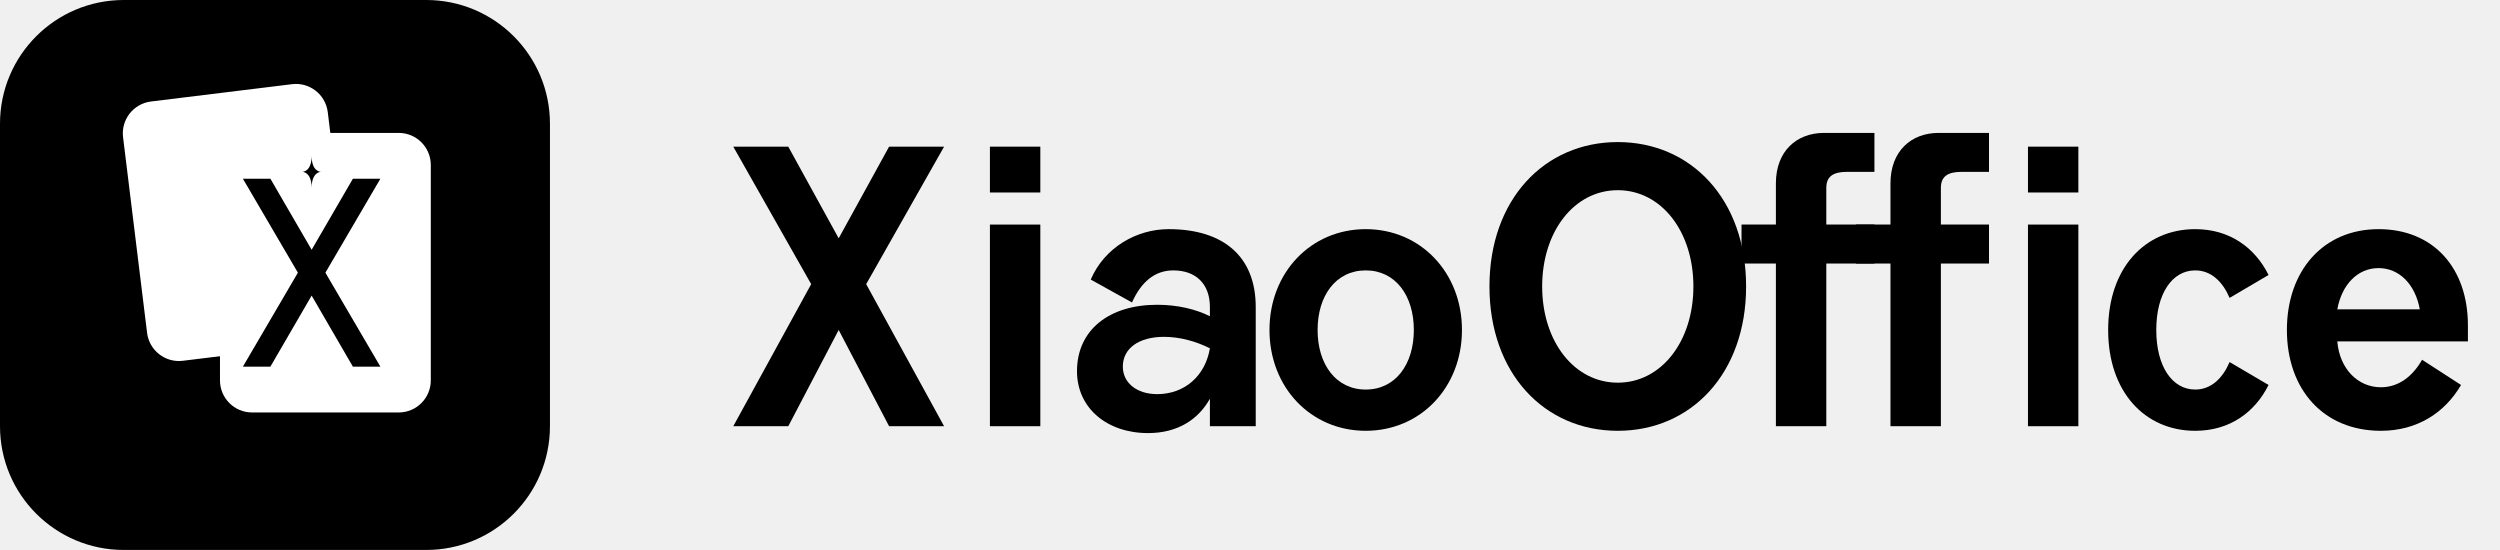
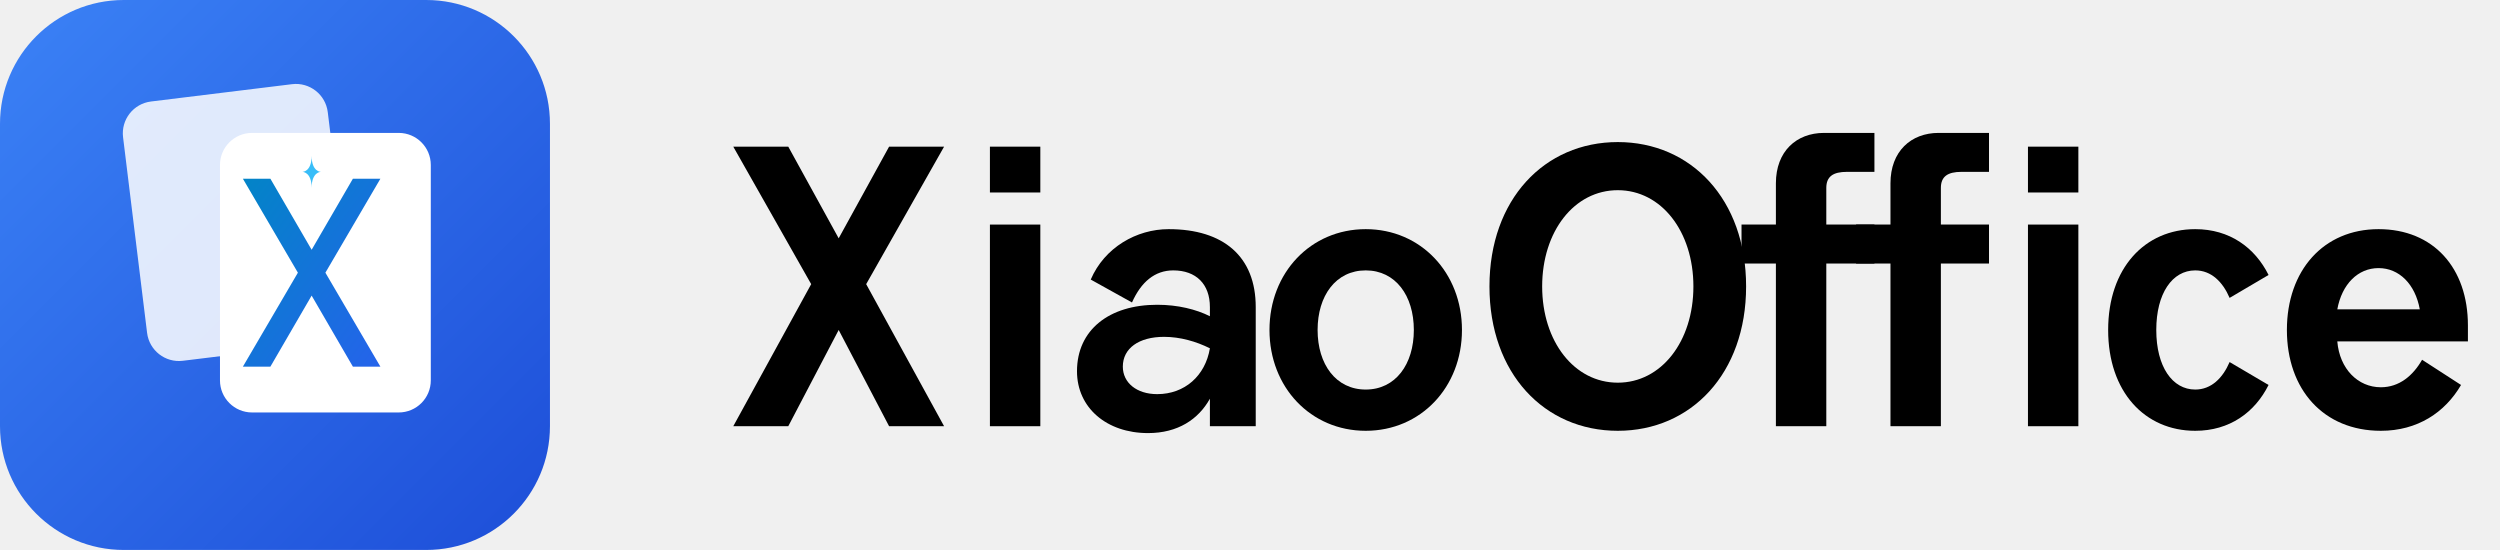
<svg xmlns="http://www.w3.org/2000/svg" width="1091" height="240" viewBox="0 0 1091 240" fill="none">
-   <rect width="240" height="240" rx="54" fill="black" />
-   <rect x="52" y="46" width="90" height="114" rx="14" fill="white" transform="rotate(-7 52 46)" />
-   <rect x="96" y="58" width="92" height="122" rx="14" fill="white" />
-   <path d="M106 78L130 119L106 160H118L136 129L154 160H166L142 119L166 78H154L136 109L118 78H106Z" fill="black" />
-   <path d="M136 68C136 75 140 75 140 75C140 75 136 75 136 82C136 75 132 75 132 75C132 75 136 75 136 68Z" fill="black" />
+   <defs>
+     <linearGradient id="logoBg" x1="0%" y1="0%" x2="100%" y2="100%">
+       <stop offset="0%" stop-color="#3B82F6" />
+       <stop offset="100%" stop-color="#1D4ED8" />
+     </linearGradient>
+     <linearGradient id="logoX" x1="0%" y1="0%" x2="100%" y2="100%">
+       <stop offset="0%" stop-color="#0284C7" />
+       <stop offset="100%" stop-color="#2563EB" />
+     </linearGradient>
+   </defs>
+   <rect width="240" height="240" rx="54" fill="url(#logoBg)" />
+   <rect x="52" y="46" width="90" height="114" rx="14" fill="#FFFFFF" fill-opacity="0.85" transform="rotate(-7 52 46)" />
+   <rect x="96" y="58" width="92" height="122" rx="14" fill="#FFFFFF" />
+   <path d="M106 78L130 119L106 160H118L136 129L154 160H166L142 119L166 78H154L136 109L118 78H106Z" fill="url(#logoX)" />
+   <path d="M136 68C136 75 140 75 140 75C140 75 136 75 136 82C136 75 132 75 132 75C132 75 136 75 136 68Z" fill="#38BDF8" />
  <path d="M320 64L354 124L320 186H344L366 144L388 186H412L378 124L412 64H388L366 104L344 64H320Z" fill="black" />
  <path d="M432 98V186H454V98H432ZM432 64V84H454V64H432Z" fill="black" />
  <path d="M510 100C496 100 482 108 476 122L494 132C498 123 504 118 512 118C522 118 528 124 528 134V138C522 135 514 133 505 133C484 133 470 144 470 162C470 178 483 189 501 189C514 189 523 183 528 174V186H548V134C548 112 534 100 510 100ZM505 172C496 172 490 167 490 160C490 152 497 147 508 147C515 147 522 149 528 152C526 164 517 172 505 172Z" fill="black" />
  <path d="M596 100C572 100 554 119 554 144C554 169 572 188 596 188C620 188 638 169 638 144C638 119 620 100 596 100ZM596 118C609 118 617 129 617 144C617 159 609 170 596 170C583 170 575 159 575 144C575 129 583 118 596 118Z" fill="black" />
  <path d="M706 62C674 62 650 87 650 125C650 163 674 188 706 188C738 188 762 163 762 125C762 87 738 62 706 62ZM706 83C725 83 739 101 739 125C739 149 725 167 706 167C687 167 673 149 673 125C673 101 687 83 706 83Z" fill="black" />
  <path d="M796 58C784 58 775 66 775 80V98H760V115H775V186H797V115H818V98H797V82C797 77 800 75 806 75H818V58H796Z" fill="black" />
  <path d="M846 58C834 58 825 66 825 80V98H810V115H825V186H847V115H868V98H847V82C847 77 850 75 856 75H868V58H846Z" fill="black" />
  <path d="M885 98V186H907V98H885ZM885 64V84H907V64H885Z" fill="black" />
  <path d="M958 100C936 100 920 117 920 144C920 171 936 188 958 188C973 188 984 180 990 168L973 158C970 165 965 170 958 170C948 170 941 160 941 144C941 128 948 118 958 118C965 118 970 123 973 130L990 120C984 108 973 100 958 100Z" fill="black" />
  <path d="M1038 100C1014 100 998 118 998 144C998 170 1014 188 1039 188C1055 188 1067 180 1074 168L1057 157C1053 164 1047 169 1039 169C1029 169 1021 161 1020 149H1077V142C1077 117 1062 100 1038 100ZM1020 135C1022 124 1029 117 1038 117C1047 117 1054 124 1056 135H1020Z" fill="black" />
</svg>
